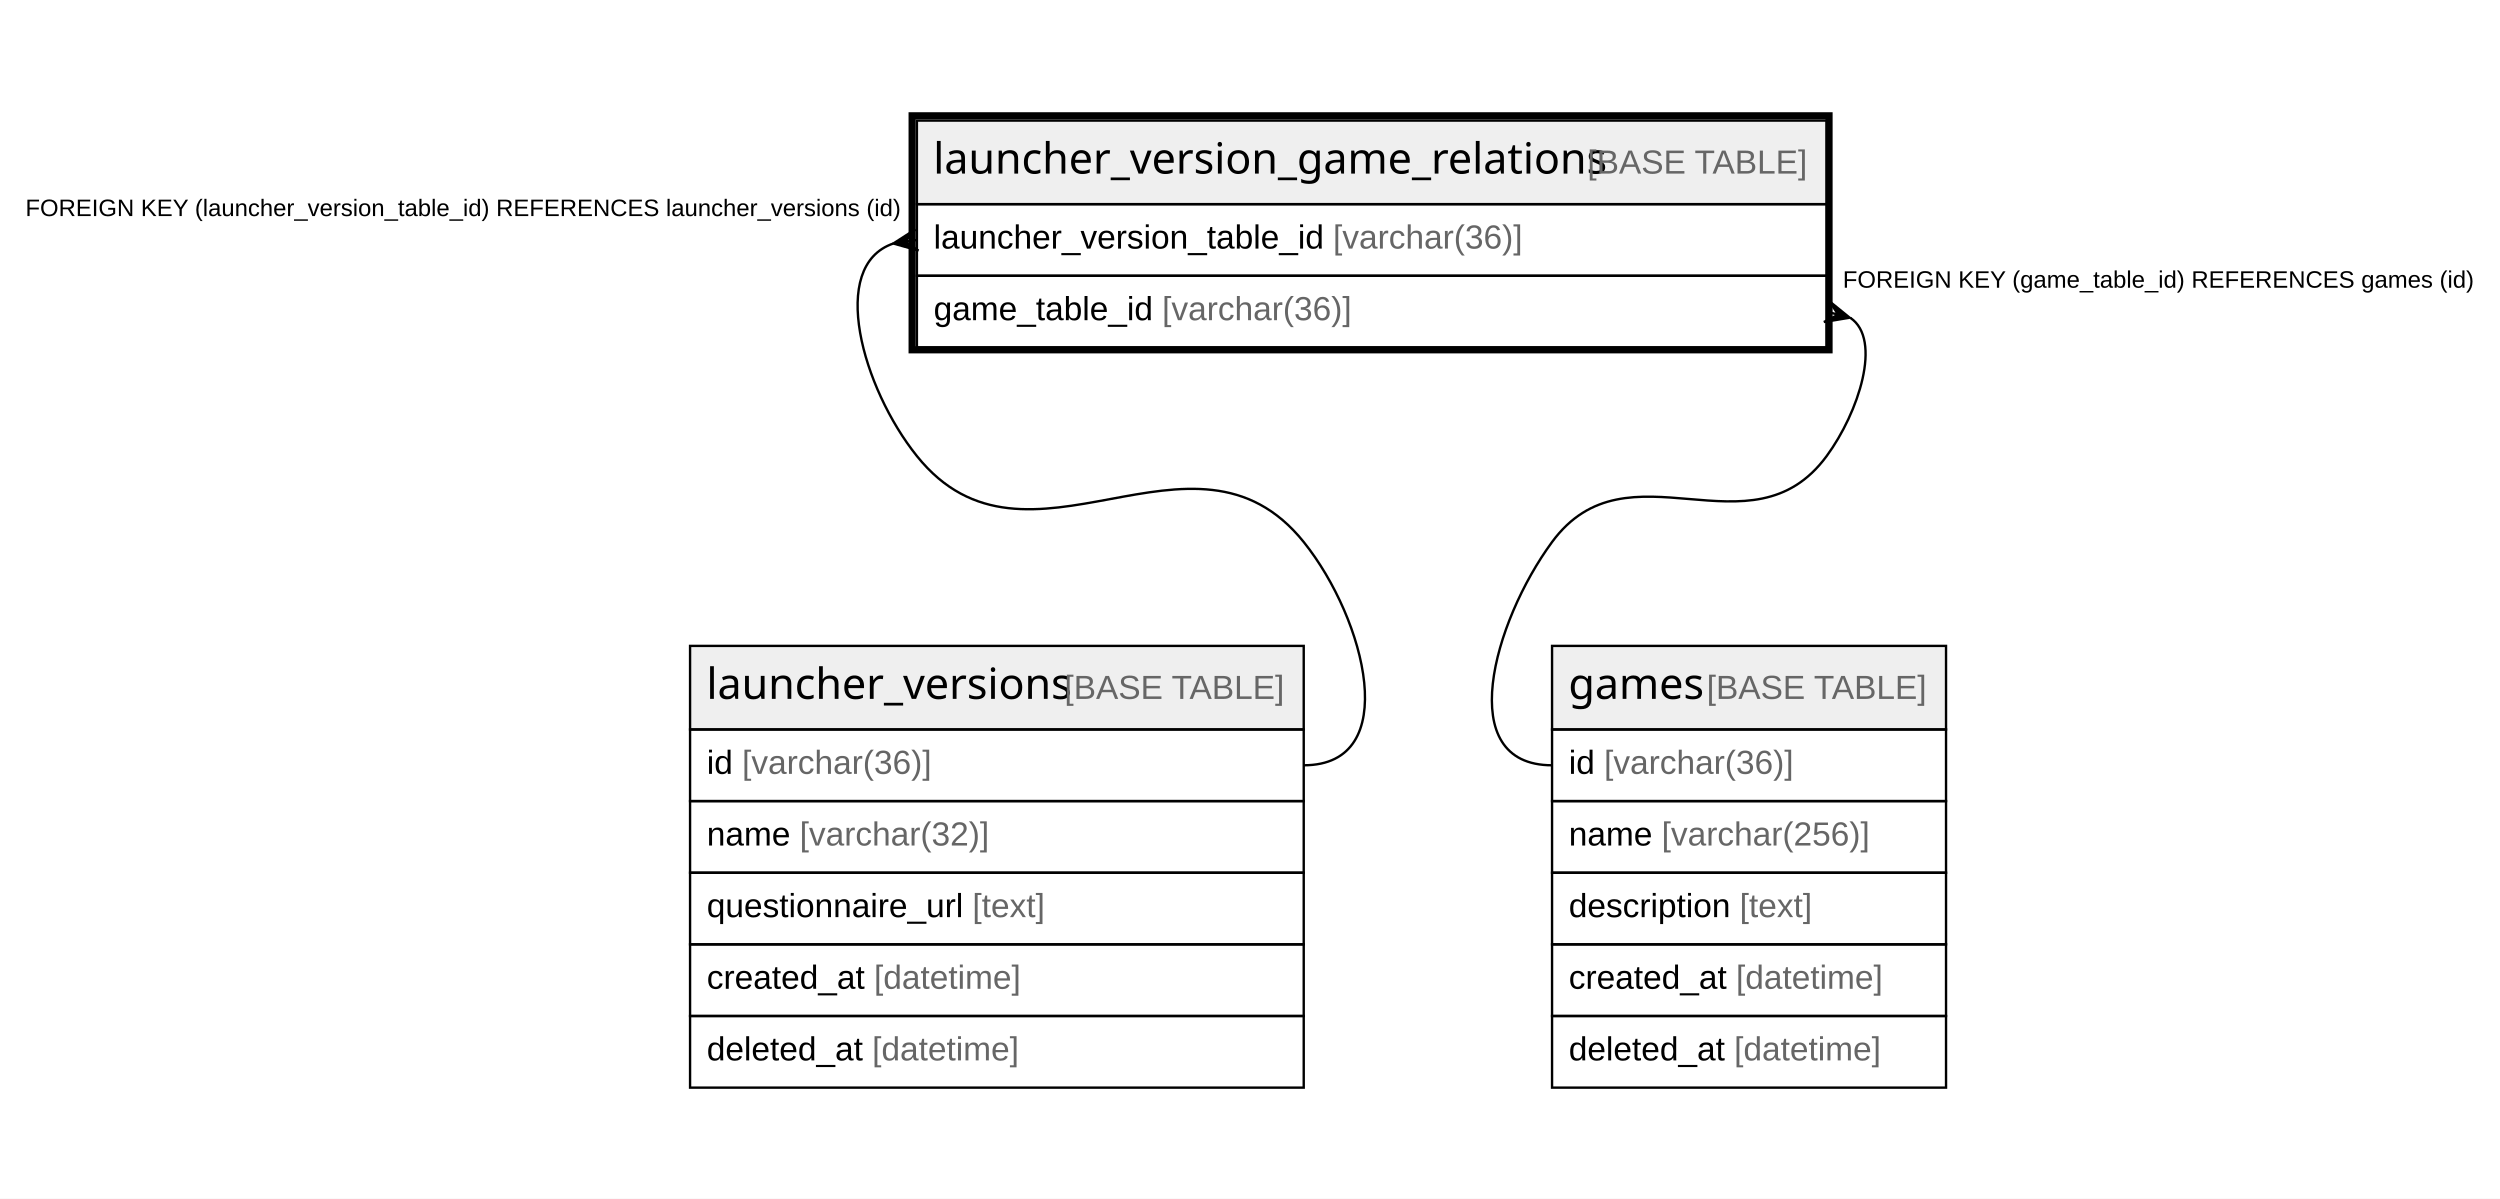
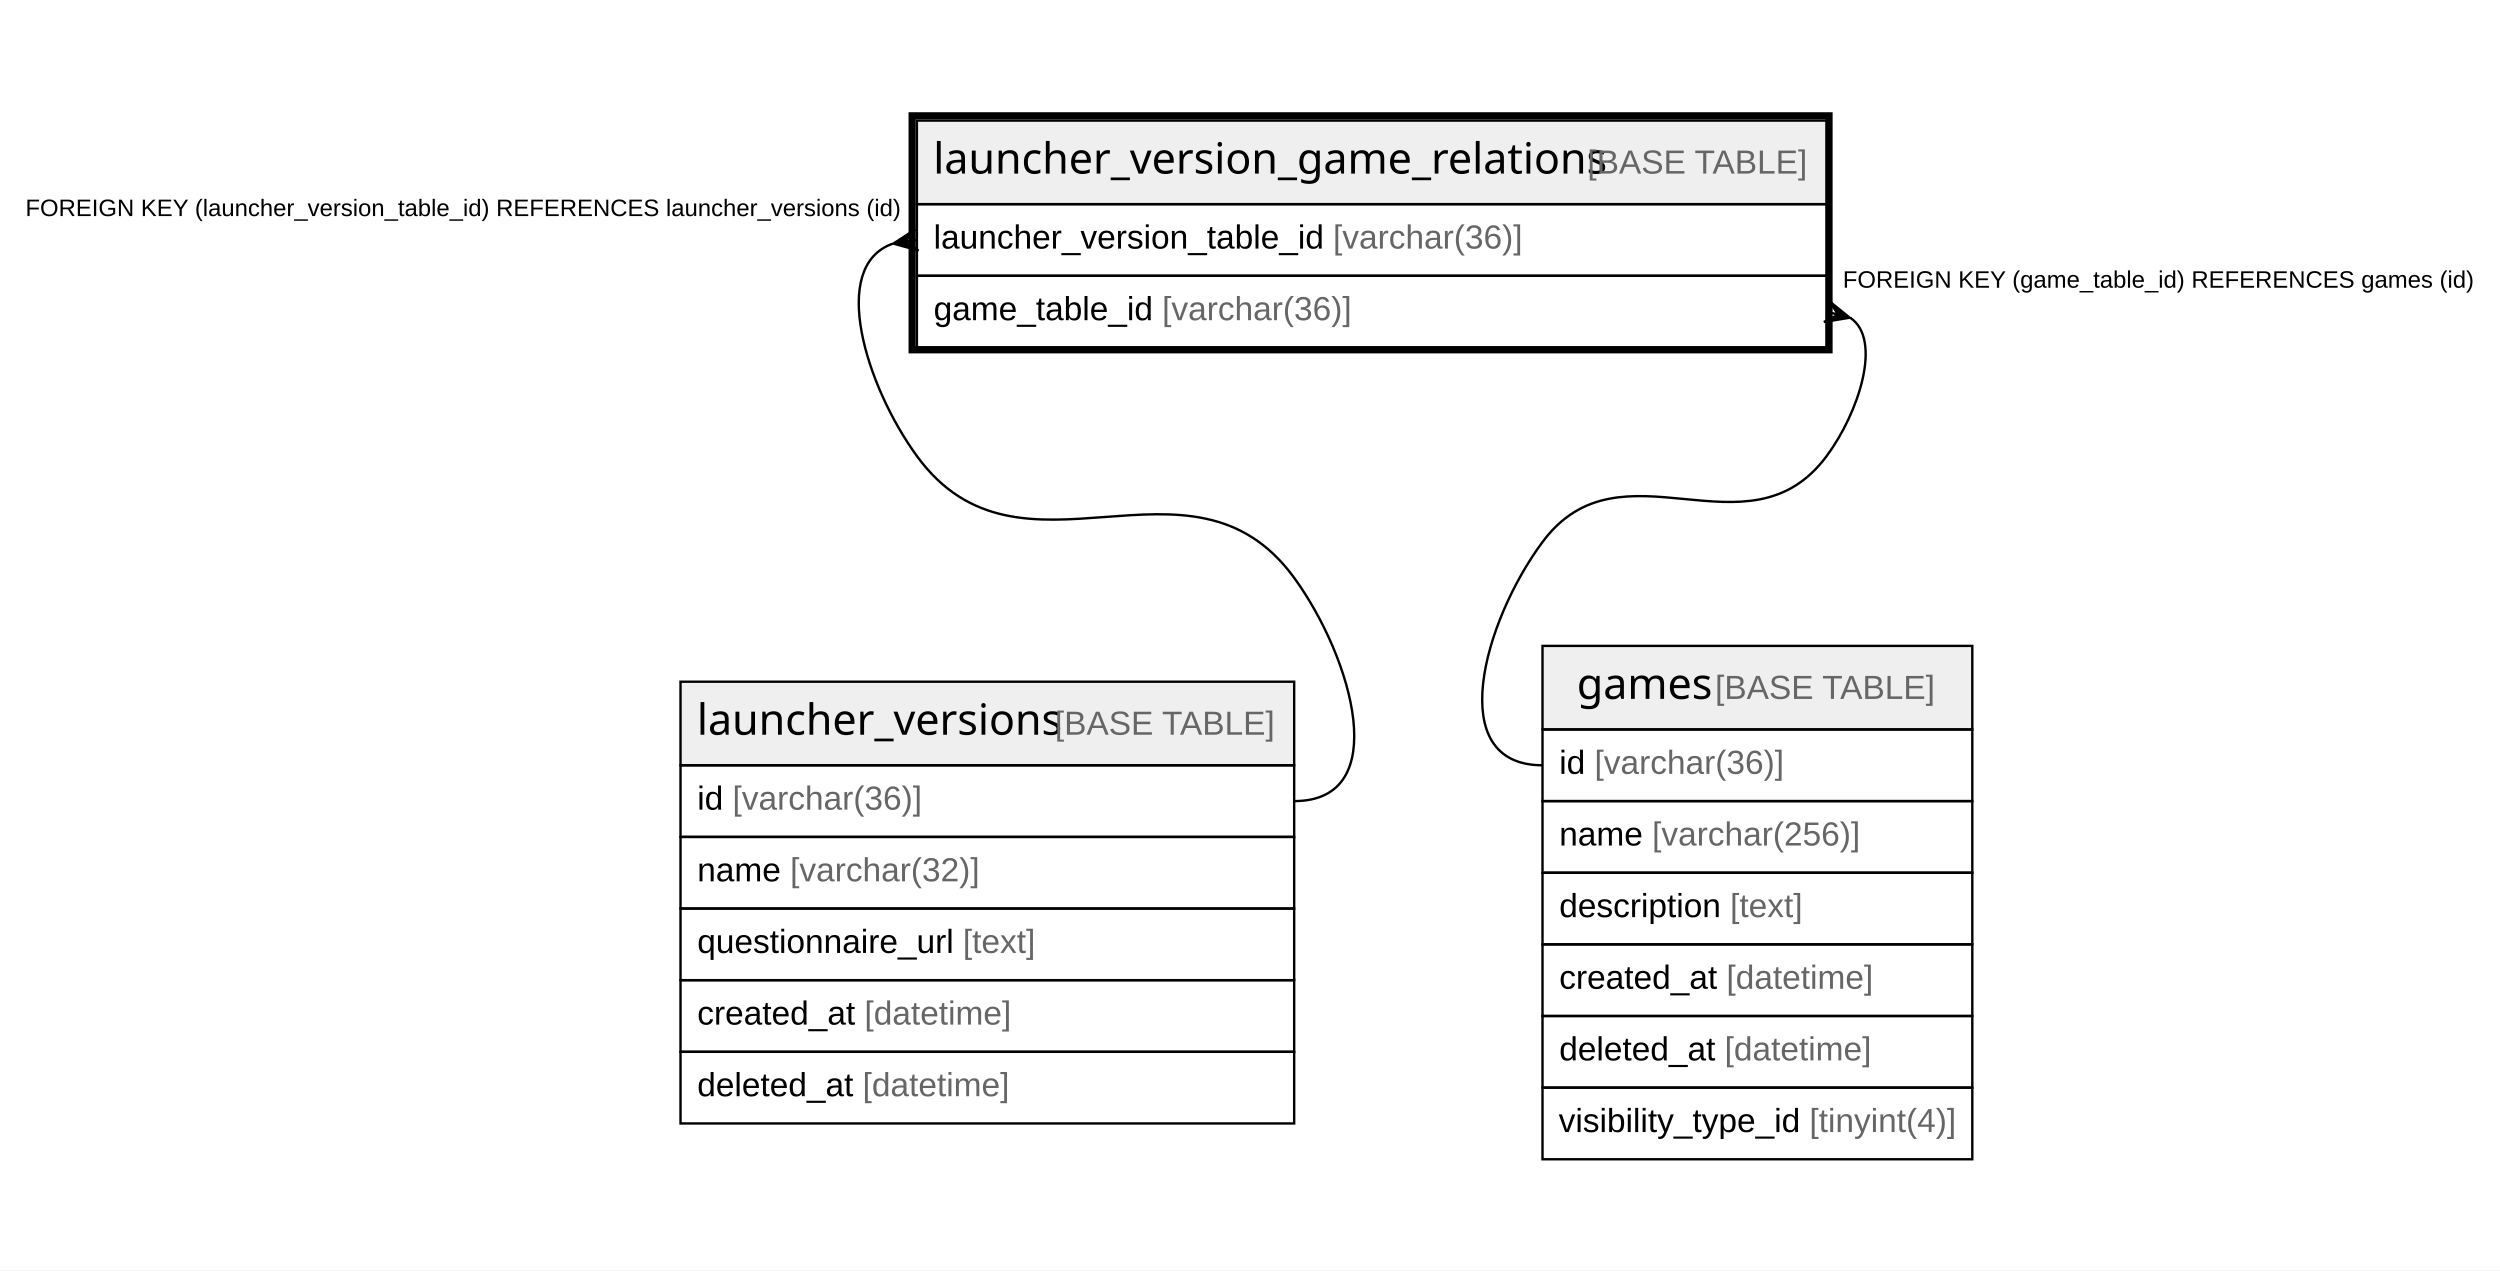
- <svg xmlns="http://www.w3.org/2000/svg" width="1047pt" height="502pt" viewBox="0.00 0.00 1047.00 502.00">
-   <g id="graph0" class="graph" transform="scale(1 1) rotate(0) translate(4 498)">
-     <polygon fill="#ffffff" stroke="transparent" points="-4,4 -4,-498 1043,-498 1043,4 -4,4" />
+ <svg xmlns="http://www.w3.org/2000/svg" width="1047pt" height="532pt" viewBox="0.00 0.00 1047.00 532.00">
+   <g id="graph0" class="graph" transform="scale(1 1) rotate(0) translate(4 528)">
+     <polygon fill="#ffffff" stroke="transparent" points="-4,4 -4,-528 1043,-528 1043,4 -4,4" />
    <g id="node1" class="node">
-       <polygon fill="#efefef" stroke="transparent" points="380,-412.5 380,-447.5 761,-447.5 761,-412.5 380,-412.5" />
-       <polygon fill="none" stroke="#000000" points="380,-412.5 380,-447.5 761,-447.5 761,-412.5 380,-412.5" />
-       <text text-anchor="start" x="386.843" y="-425.3" font-family="Arial Bold" font-size="18.00" fill="#000000">launcher_version_game_relations</text>
-       <text text-anchor="start" x="656.903" y="-425.3" font-family="Arial" font-size="14.00" fill="#000000"> </text>
-       <text text-anchor="start" x="660.793" y="-425.3" font-family="Arial" font-size="14.00" fill="#666666">[BASE TABLE]</text>
+       <polygon fill="#efefef" stroke="transparent" points="380,-442.5 380,-477.5 761,-477.5 761,-442.5 380,-442.5" />
+       <polygon fill="none" stroke="#000000" points="380,-442.5 380,-477.5 761,-477.5 761,-442.5 380,-442.5" />
+       <text text-anchor="start" x="386.843" y="-455.3" font-family="Arial Bold" font-size="18.00" fill="#000000">launcher_version_game_relations</text>
+       <text text-anchor="start" x="656.903" y="-455.3" font-family="Arial" font-size="14.00" fill="#000000"> </text>
+       <text text-anchor="start" x="660.793" y="-455.3" font-family="Arial" font-size="14.00" fill="#666666">[BASE TABLE]</text>
+       <polygon fill="none" stroke="#000000" points="380,-412.5 380,-442.5 761,-442.5 761,-412.5 380,-412.5" />
+       <text text-anchor="start" x="387" y="-423.9" font-family="Arial" font-size="14.00" fill="#000000">launcher_version_table_id </text>
+       <text text-anchor="start" x="554.268" y="-423.9" font-family="Arial" font-size="14.00" fill="#666666">[varchar(36)]</text>
      <polygon fill="none" stroke="#000000" points="380,-382.5 380,-412.5 761,-412.5 761,-382.5 380,-382.5" />
-       <text text-anchor="start" x="387" y="-393.9" font-family="Arial" font-size="14.00" fill="#000000">launcher_version_table_id </text>
-       <text text-anchor="start" x="554.268" y="-393.9" font-family="Arial" font-size="14.00" fill="#666666">[varchar(36)]</text>
-       <polygon fill="none" stroke="#000000" points="380,-352.5 380,-382.5 761,-382.5 761,-352.5 380,-352.5" />
-       <text text-anchor="start" x="387" y="-363.9" font-family="Arial" font-size="14.00" fill="#000000">game_table_id </text>
-       <text text-anchor="start" x="482.698" y="-363.9" font-family="Arial" font-size="14.00" fill="#666666">[varchar(36)]</text>
-       <polygon fill="none" stroke="#000000" stroke-width="3" points="378,-351.5 378,-449.5 762,-449.5 762,-351.5 378,-351.5" />
+       <text text-anchor="start" x="387" y="-393.9" font-family="Arial" font-size="14.00" fill="#000000">game_table_id </text>
+       <text text-anchor="start" x="482.698" y="-393.9" font-family="Arial" font-size="14.00" fill="#666666">[varchar(36)]</text>
+       <polygon fill="none" stroke="#000000" stroke-width="3" points="378,-381.5 378,-479.5 762,-479.5 762,-381.5 378,-381.5" />
    </g>
    <g id="node2" class="node">
-       <polygon fill="#efefef" stroke="transparent" points="285,-192.5 285,-227.5 542,-227.5 542,-192.5 285,-192.5" />
-       <polygon fill="none" stroke="#000000" points="285,-192.5 285,-227.5 542,-227.5 542,-192.5 285,-192.5" />
-       <text text-anchor="start" x="291.859" y="-205.3" font-family="Arial Bold" font-size="18.00" fill="#000000">launcher_versions</text>
-       <text text-anchor="start" x="437.887" y="-205.3" font-family="Arial" font-size="14.00" fill="#000000"> </text>
-       <text text-anchor="start" x="441.778" y="-205.3" font-family="Arial" font-size="14.00" fill="#666666">[BASE TABLE]</text>
-       <polygon fill="none" stroke="#000000" points="285,-162.5 285,-192.5 542,-192.5 542,-162.5 285,-162.5" />
-       <text text-anchor="start" x="292" y="-173.9" font-family="Arial" font-size="14.00" fill="#000000">id </text>
-       <text text-anchor="start" x="306.78" y="-173.9" font-family="Arial" font-size="14.00" fill="#666666">[varchar(36)]</text>
-       <polygon fill="none" stroke="#000000" points="285,-132.5 285,-162.5 542,-162.5 542,-132.5 285,-132.5" />
-       <text text-anchor="start" x="292" y="-143.9" font-family="Arial" font-size="14.00" fill="#000000">name </text>
-       <text text-anchor="start" x="330.899" y="-143.9" font-family="Arial" font-size="14.00" fill="#666666">[varchar(32)]</text>
-       <polygon fill="none" stroke="#000000" points="285,-102.5 285,-132.5 542,-132.5 542,-102.5 285,-102.5" />
-       <text text-anchor="start" x="292" y="-113.9" font-family="Arial" font-size="14.00" fill="#000000">questionnaire_url </text>
-       <text text-anchor="start" x="403.248" y="-113.9" font-family="Arial" font-size="14.00" fill="#666666">[text]</text>
-       <polygon fill="none" stroke="#000000" points="285,-72.5 285,-102.5 542,-102.5 542,-72.5 285,-72.5" />
-       <text text-anchor="start" x="292" y="-83.9" font-family="Arial" font-size="14.00" fill="#000000">created_at </text>
-       <text text-anchor="start" x="362.028" y="-83.9" font-family="Arial" font-size="14.00" fill="#666666">[datetime]</text>
-       <polygon fill="none" stroke="#000000" points="285,-42.5 285,-72.5 542,-72.5 542,-42.5 285,-42.5" />
-       <text text-anchor="start" x="292" y="-53.9" font-family="Arial" font-size="14.00" fill="#000000">deleted_at </text>
-       <text text-anchor="start" x="361.257" y="-53.9" font-family="Arial" font-size="14.00" fill="#666666">[datetime]</text>
+       <polygon fill="#efefef" stroke="transparent" points="281,-207.5 281,-242.5 538,-242.5 538,-207.5 281,-207.5" />
+       <polygon fill="none" stroke="#000000" points="281,-207.5 281,-242.5 538,-242.5 538,-207.5 281,-207.5" />
+       <text text-anchor="start" x="287.859" y="-220.3" font-family="Arial Bold" font-size="18.00" fill="#000000">launcher_versions</text>
+       <text text-anchor="start" x="433.887" y="-220.3" font-family="Arial" font-size="14.00" fill="#000000"> </text>
+       <text text-anchor="start" x="437.778" y="-220.3" font-family="Arial" font-size="14.00" fill="#666666">[BASE TABLE]</text>
+       <polygon fill="none" stroke="#000000" points="281,-177.5 281,-207.5 538,-207.5 538,-177.5 281,-177.5" />
+       <text text-anchor="start" x="288" y="-188.9" font-family="Arial" font-size="14.00" fill="#000000">id </text>
+       <text text-anchor="start" x="302.78" y="-188.9" font-family="Arial" font-size="14.00" fill="#666666">[varchar(36)]</text>
+       <polygon fill="none" stroke="#000000" points="281,-147.5 281,-177.5 538,-177.5 538,-147.5 281,-147.5" />
+       <text text-anchor="start" x="288" y="-158.9" font-family="Arial" font-size="14.00" fill="#000000">name </text>
+       <text text-anchor="start" x="326.899" y="-158.9" font-family="Arial" font-size="14.00" fill="#666666">[varchar(32)]</text>
+       <polygon fill="none" stroke="#000000" points="281,-117.5 281,-147.5 538,-147.5 538,-117.5 281,-117.5" />
+       <text text-anchor="start" x="288" y="-128.9" font-family="Arial" font-size="14.00" fill="#000000">questionnaire_url </text>
+       <text text-anchor="start" x="399.248" y="-128.9" font-family="Arial" font-size="14.00" fill="#666666">[text]</text>
+       <polygon fill="none" stroke="#000000" points="281,-87.5 281,-117.5 538,-117.5 538,-87.5 281,-87.5" />
+       <text text-anchor="start" x="288" y="-98.9" font-family="Arial" font-size="14.00" fill="#000000">created_at </text>
+       <text text-anchor="start" x="358.028" y="-98.9" font-family="Arial" font-size="14.00" fill="#666666">[datetime]</text>
+       <polygon fill="none" stroke="#000000" points="281,-57.5 281,-87.5 538,-87.5 538,-57.5 281,-57.5" />
+       <text text-anchor="start" x="288" y="-68.9" font-family="Arial" font-size="14.00" fill="#000000">deleted_at </text>
+       <text text-anchor="start" x="357.257" y="-68.9" font-family="Arial" font-size="14.00" fill="#666666">[datetime]</text>
    </g>
    <g id="edge1" class="edge">
-       <path fill="none" stroke="#000000" d="M370.108,-396.013C342.689,-386.658 357.191,-335.434 380,-307 426.151,-249.467 495.849,-328.533 542,-271 568.002,-238.585 583.556,-177.5 542,-177.5" />
-       <polygon fill="#000000" stroke="#000000" points="370.111,-396.013 379.331,-401.95 375.056,-396.757 380,-397.5 380,-397.5 380,-397.5 375.056,-396.757 380.669,-393.05 370.111,-396.013 370.111,-396.013" />
-       <text text-anchor="start" x="6.648" y="-407.5" font-family="Arial" font-size="10.00" fill="#000000">FOREIGN KEY (launcher_version_table_id) REFERENCES launcher_versions (id)</text>
+       <path fill="none" stroke="#000000" d="M369.794,-425.919C343.078,-416.418 358.638,-366.342 380,-337 423.43,-277.345 494.57,-345.655 538,-286 562.458,-252.405 579.556,-192.5 538,-192.5" />
+       <polygon fill="#000000" stroke="#000000" points="370.118,-425.969 379.311,-431.947 375.059,-426.735 380,-427.5 380,-427.5 380,-427.5 375.059,-426.735 380.689,-423.053 370.118,-425.969 370.118,-425.969" />
+       <text text-anchor="start" x="6.648" y="-437.5" font-family="Arial" font-size="10.00" fill="#000000">FOREIGN KEY (launcher_version_table_id) REFERENCES launcher_versions (id)</text>
    </g>
    <g id="node3" class="node">
-       <polygon fill="#efefef" stroke="transparent" points="646,-192.5 646,-227.5 811,-227.5 811,-192.5 646,-192.5" />
-       <polygon fill="none" stroke="#000000" points="646,-192.5 646,-227.5 811,-227.5 811,-192.5 646,-192.5" />
-       <text text-anchor="start" x="652.868" y="-205.3" font-family="Arial Bold" font-size="18.00" fill="#000000">games</text>
-       <text text-anchor="start" x="706.879" y="-205.3" font-family="Arial" font-size="14.00" fill="#000000"> </text>
-       <text text-anchor="start" x="710.769" y="-205.3" font-family="Arial" font-size="14.00" fill="#666666">[BASE TABLE]</text>
-       <polygon fill="none" stroke="#000000" points="646,-162.5 646,-192.5 811,-192.5 811,-162.5 646,-162.5" />
-       <text text-anchor="start" x="653" y="-173.9" font-family="Arial" font-size="14.00" fill="#000000">id </text>
-       <text text-anchor="start" x="667.78" y="-173.9" font-family="Arial" font-size="14.00" fill="#666666">[varchar(36)]</text>
-       <polygon fill="none" stroke="#000000" points="646,-132.5 646,-162.5 811,-162.5 811,-132.5 646,-132.5" />
-       <text text-anchor="start" x="653" y="-143.9" font-family="Arial" font-size="14.00" fill="#000000">name </text>
-       <text text-anchor="start" x="691.899" y="-143.9" font-family="Arial" font-size="14.00" fill="#666666">[varchar(256)]</text>
-       <polygon fill="none" stroke="#000000" points="646,-102.5 646,-132.5 811,-132.5 811,-102.5 646,-102.5" />
-       <text text-anchor="start" x="653" y="-113.9" font-family="Arial" font-size="14.00" fill="#000000">description </text>
-       <text text-anchor="start" x="724.568" y="-113.9" font-family="Arial" font-size="14.00" fill="#666666">[text]</text>
-       <polygon fill="none" stroke="#000000" points="646,-72.5 646,-102.5 811,-102.5 811,-72.5 646,-72.5" />
-       <text text-anchor="start" x="653" y="-83.9" font-family="Arial" font-size="14.00" fill="#000000">created_at </text>
-       <text text-anchor="start" x="723.028" y="-83.9" font-family="Arial" font-size="14.00" fill="#666666">[datetime]</text>
-       <polygon fill="none" stroke="#000000" points="646,-42.5 646,-72.5 811,-72.5 811,-42.5 646,-42.5" />
-       <text text-anchor="start" x="653" y="-53.9" font-family="Arial" font-size="14.00" fill="#000000">deleted_at </text>
-       <text text-anchor="start" x="722.257" y="-53.9" font-family="Arial" font-size="14.00" fill="#666666">[datetime]</text>
+       <polygon fill="#efefef" stroke="transparent" points="642,-222.5 642,-257.5 822,-257.5 822,-222.5 642,-222.5" />
+       <polygon fill="none" stroke="#000000" points="642,-222.5 642,-257.5 822,-257.5 822,-222.5 642,-222.5" />
+       <text text-anchor="start" x="656.368" y="-235.3" font-family="Arial Bold" font-size="18.00" fill="#000000">games</text>
+       <text text-anchor="start" x="710.379" y="-235.3" font-family="Arial" font-size="14.00" fill="#000000"> </text>
+       <text text-anchor="start" x="714.269" y="-235.3" font-family="Arial" font-size="14.00" fill="#666666">[BASE TABLE]</text>
+       <polygon fill="none" stroke="#000000" points="642,-192.5 642,-222.5 822,-222.5 822,-192.5 642,-192.5" />
+       <text text-anchor="start" x="649" y="-203.9" font-family="Arial" font-size="14.00" fill="#000000">id </text>
+       <text text-anchor="start" x="663.78" y="-203.9" font-family="Arial" font-size="14.00" fill="#666666">[varchar(36)]</text>
+       <polygon fill="none" stroke="#000000" points="642,-162.5 642,-192.5 822,-192.5 822,-162.5 642,-162.5" />
+       <text text-anchor="start" x="649" y="-173.9" font-family="Arial" font-size="14.00" fill="#000000">name </text>
+       <text text-anchor="start" x="687.899" y="-173.9" font-family="Arial" font-size="14.00" fill="#666666">[varchar(256)]</text>
+       <polygon fill="none" stroke="#000000" points="642,-132.5 642,-162.5 822,-162.5 822,-132.5 642,-132.5" />
+       <text text-anchor="start" x="649" y="-143.9" font-family="Arial" font-size="14.00" fill="#000000">description </text>
+       <text text-anchor="start" x="720.568" y="-143.9" font-family="Arial" font-size="14.00" fill="#666666">[text]</text>
+       <polygon fill="none" stroke="#000000" points="642,-102.5 642,-132.5 822,-132.5 822,-102.5 642,-102.5" />
+       <text text-anchor="start" x="649" y="-113.9" font-family="Arial" font-size="14.00" fill="#000000">created_at </text>
+       <text text-anchor="start" x="719.028" y="-113.9" font-family="Arial" font-size="14.00" fill="#666666">[datetime]</text>
+       <polygon fill="none" stroke="#000000" points="642,-72.5 642,-102.5 822,-102.5 822,-72.5 642,-72.5" />
+       <text text-anchor="start" x="649" y="-83.9" font-family="Arial" font-size="14.00" fill="#000000">deleted_at </text>
+       <text text-anchor="start" x="718.257" y="-83.9" font-family="Arial" font-size="14.00" fill="#666666">[datetime]</text>
+       <polygon fill="none" stroke="#000000" points="642,-42.5 642,-72.5 822,-72.5 822,-42.5 642,-42.5" />
+       <text text-anchor="start" x="648.774" y="-53.9" font-family="Arial" font-size="14.00" fill="#000000">visibility_type_id </text>
+       <text text-anchor="start" x="753.781" y="-53.9" font-family="Arial" font-size="14.00" fill="#666666">[tinyint(4)]</text>
    </g>
    <g id="edge2" class="edge">
-       <path fill="none" stroke="#000000" d="M770.957,-364.87C784.341,-355.784 774.434,-325.282 761,-307 729.287,-263.842 677.713,-314.158 646,-271 621.393,-237.513 604.444,-177.5 646,-177.5" />
-       <polygon fill="#000000" stroke="#000000" points="770.668,-364.946 759.851,-363.149 765.834,-366.223 761,-367.5 761,-367.5 761,-367.5 765.834,-366.223 762.149,-371.851 770.668,-364.946 770.668,-364.946" />
-       <text text-anchor="start" x="767.769" y="-377.5" font-family="Arial" font-size="10.00" fill="#000000">FOREIGN KEY (game_table_id) REFERENCES games (id)</text>
+       <path fill="none" stroke="#000000" d="M770.963,-394.865C784.368,-385.764 774.522,-355.218 761,-337 728.067,-292.63 674.933,-345.37 642,-301 617.233,-267.632 600.444,-207.5 642,-207.5" />
+       <polygon fill="#000000" stroke="#000000" points="770.668,-394.943 759.849,-393.15 765.834,-396.221 761,-397.5 761,-397.5 761,-397.5 765.834,-396.221 762.151,-401.85 770.668,-394.943 770.668,-394.943" />
+       <text text-anchor="start" x="767.769" y="-407.5" font-family="Arial" font-size="10.00" fill="#000000">FOREIGN KEY (game_table_id) REFERENCES games (id)</text>
    </g>
  </g>
</svg>
